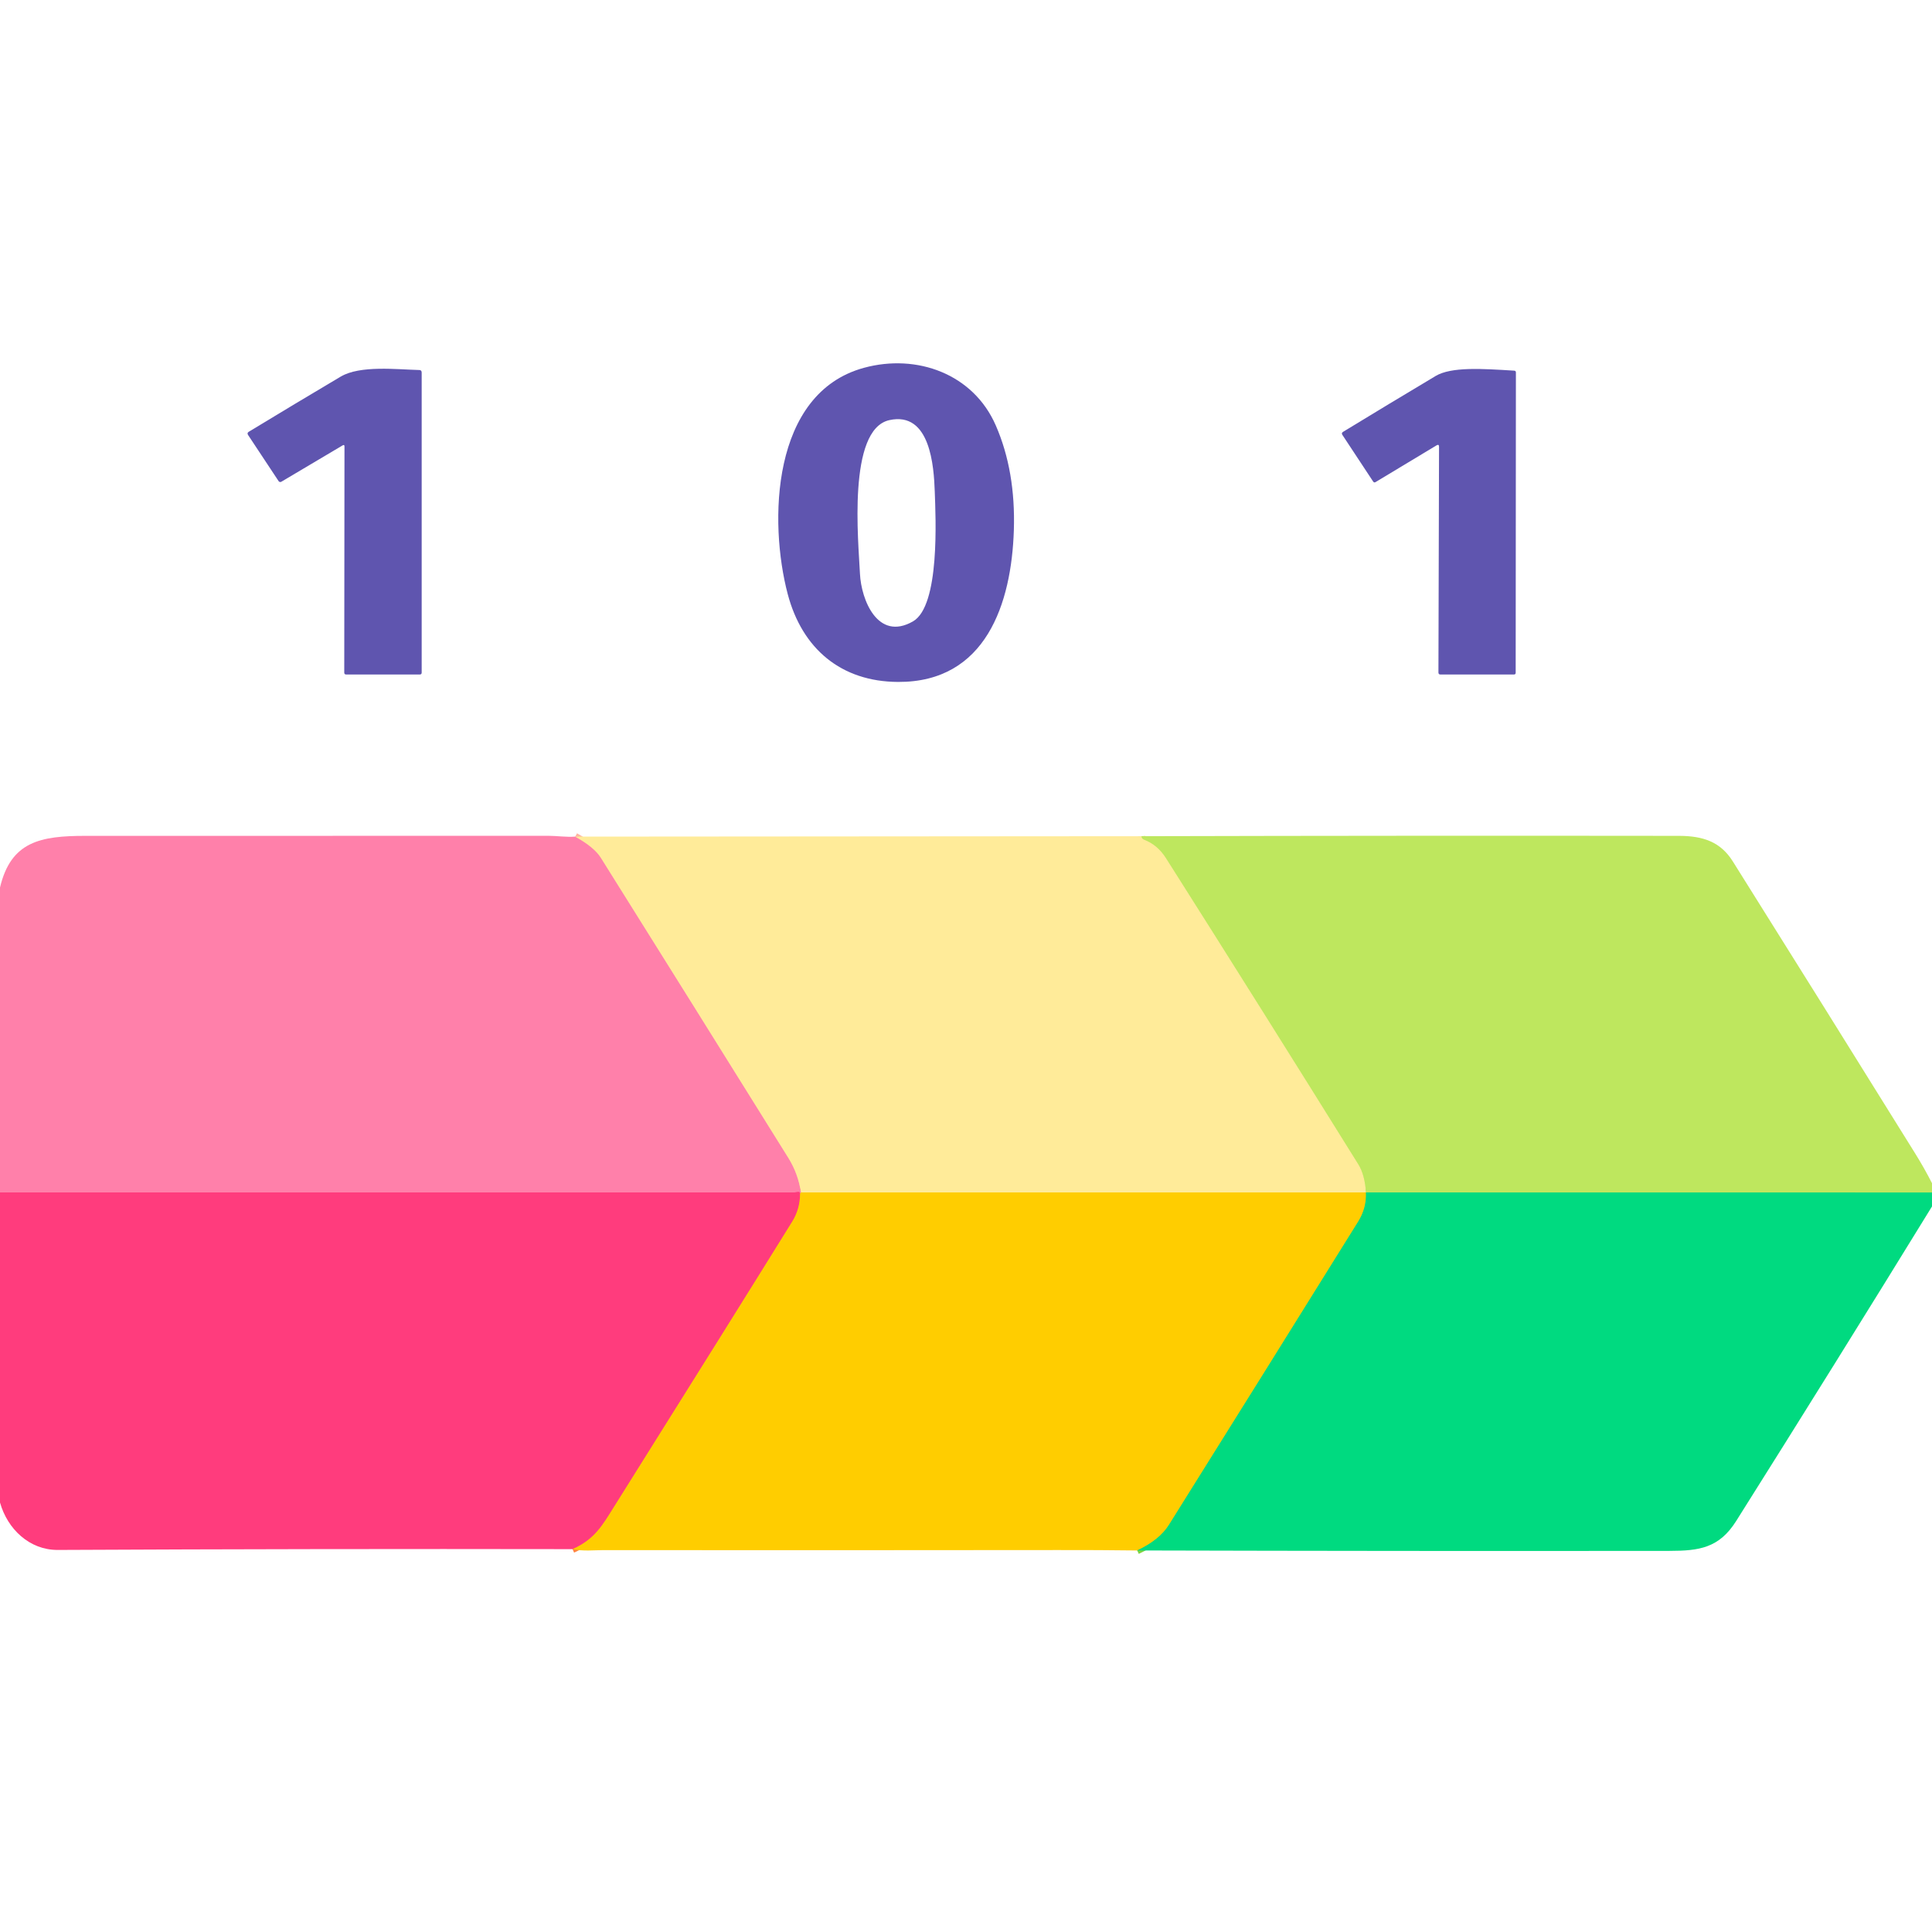
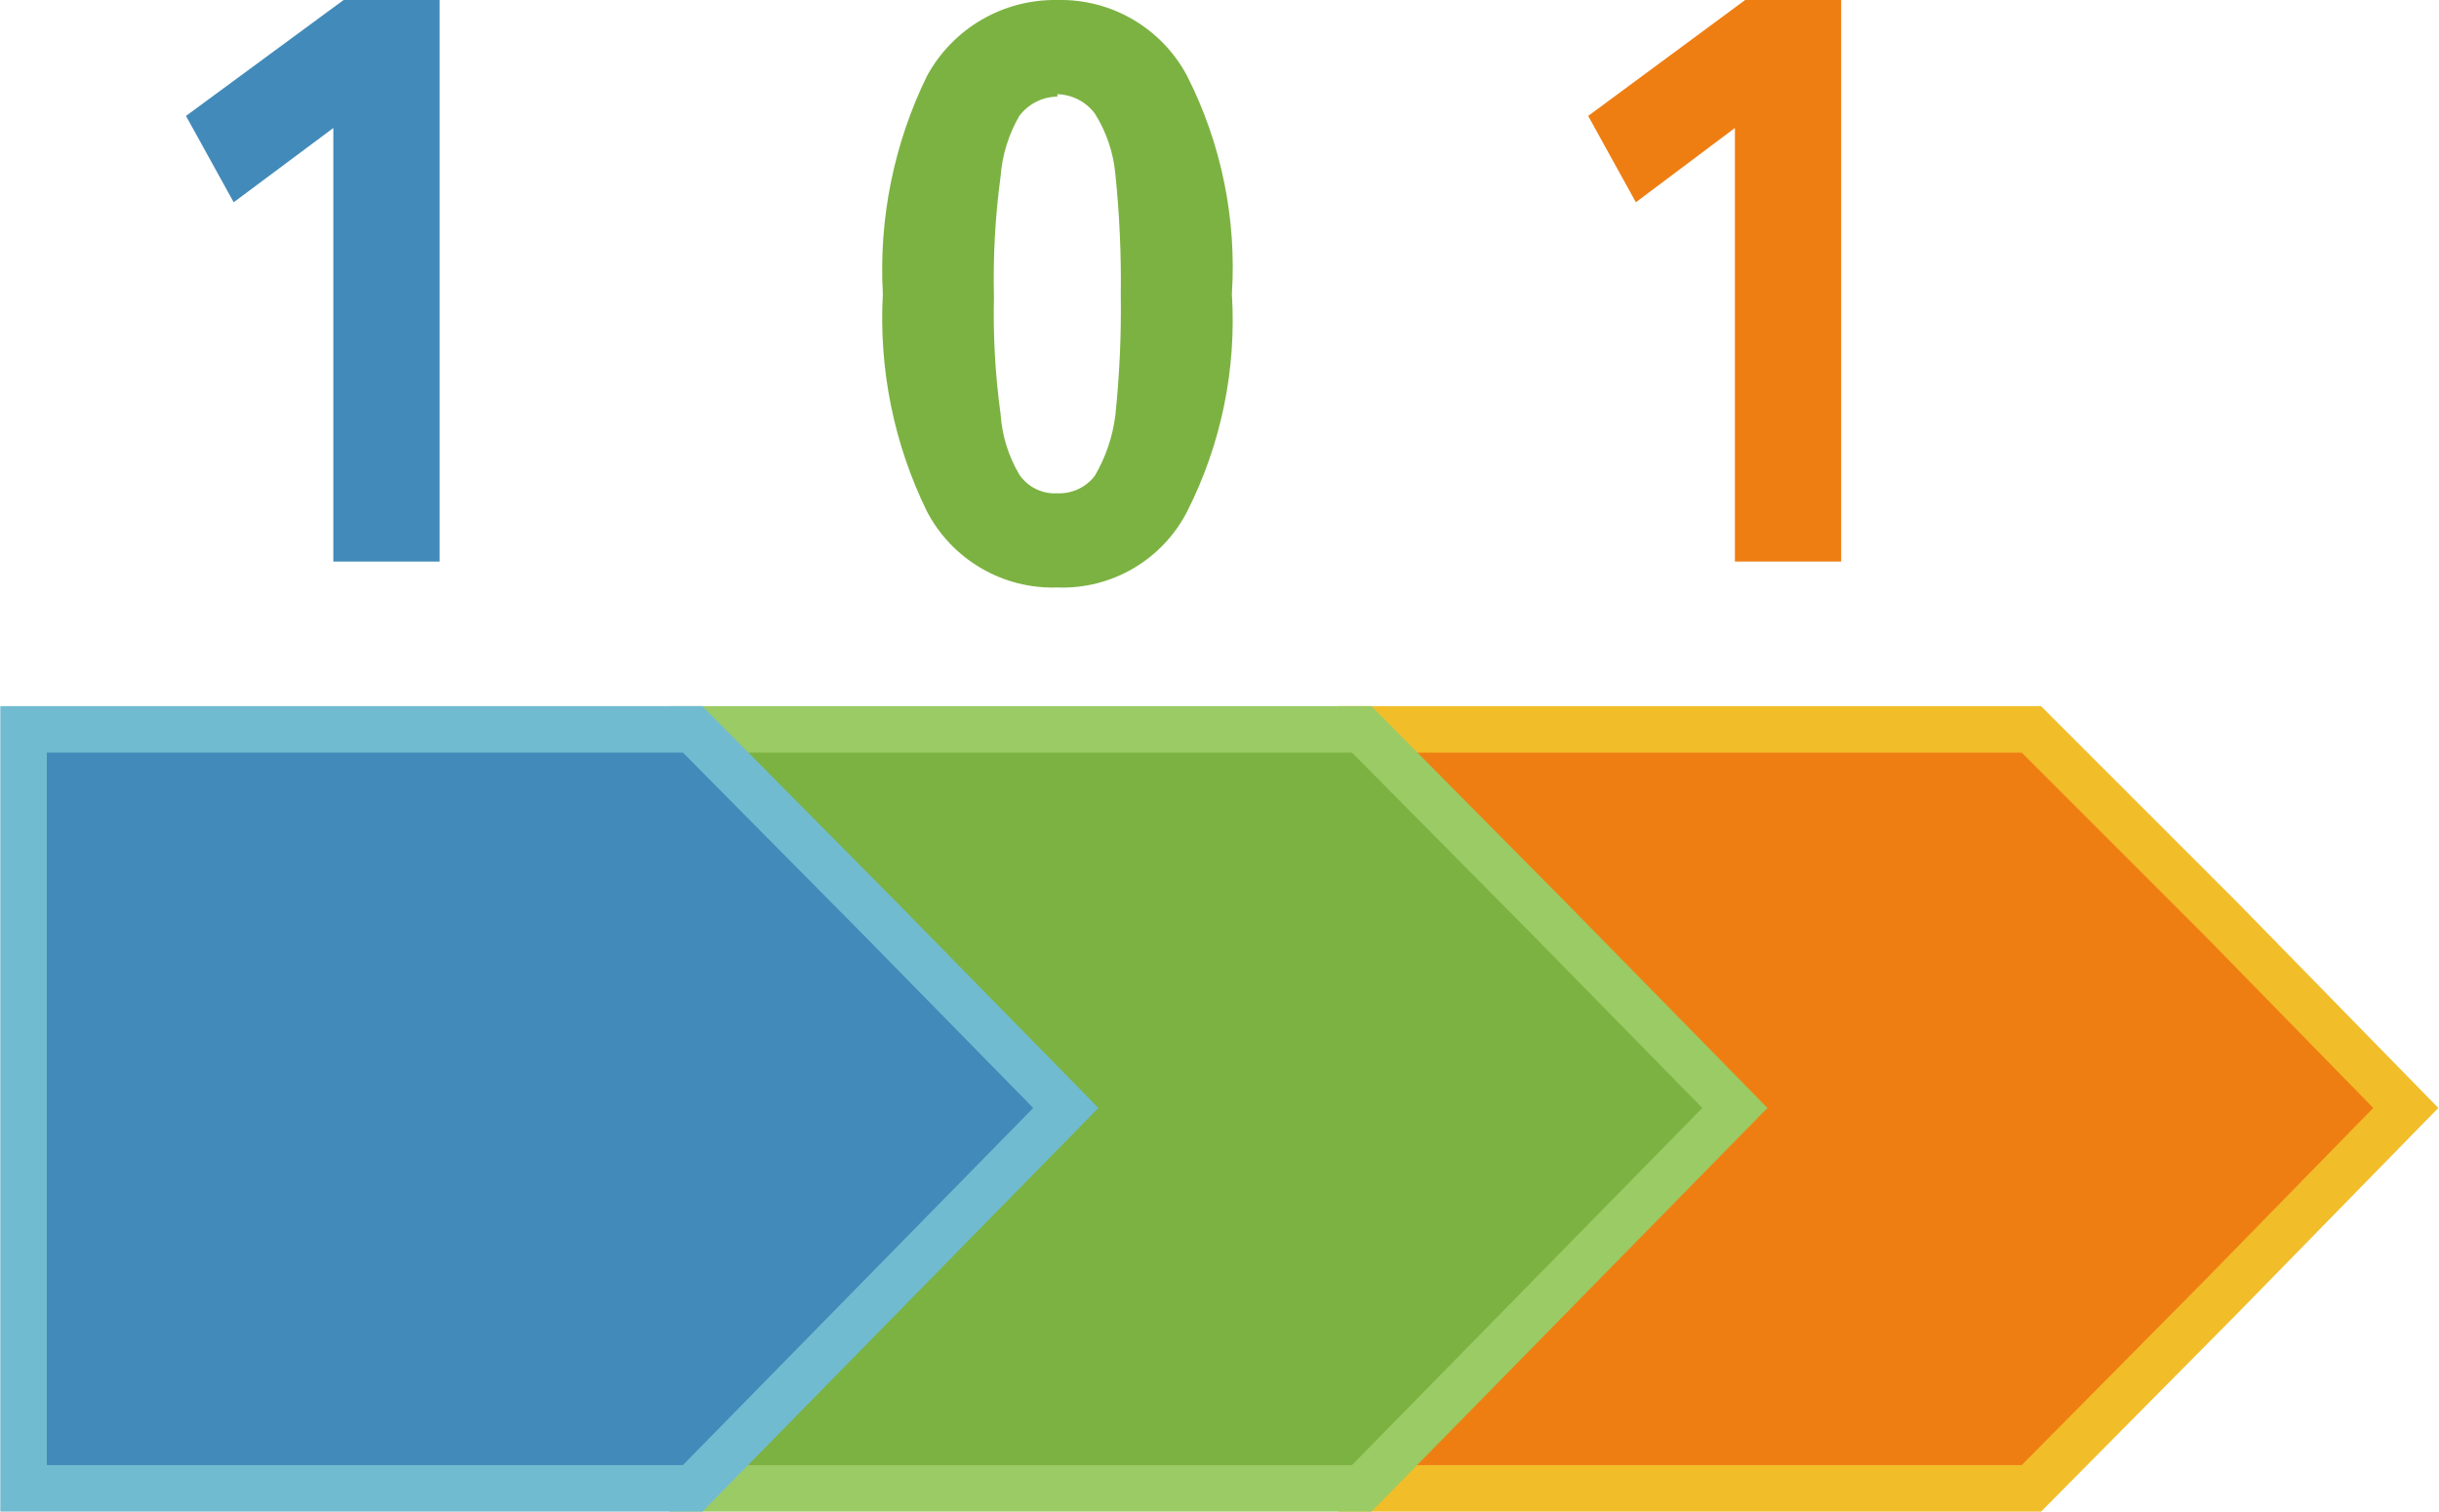
- <svg xmlns="http://www.w3.org/2000/svg" version="1.1" viewBox="0.00 0.00 512.00 512.00">
-   <g stroke-width="2.00" fill="none" stroke-linecap="butt">
-     <path stroke="#ffb6a2" vector-effect="non-scaling-stroke" d="   M 152.43 221.71   Q 157.45 224.48 159.22 227.29   Q 184.12 267.03 208.91 306.83   Q 211.53 311.03 212.26 316.00" />
-     <path stroke="#ffa755" vector-effect="non-scaling-stroke" d="   M 212.26 316.00   Q 212.26 316.21 212.04 316.25" />
-     <path stroke="#ff5e94" vector-effect="non-scaling-stroke" d="   M 212.04 316.25   C 211.86 315.58 211.11 316.00 210.64 316.00   Q 105.32 315.99 0.00 316.01" />
-     <path stroke="#dfe97c" vector-effect="non-scaling-stroke" d="   M 302.50 221.60   Q 302.56 222.28 303.22 222.53   Q 306.76 223.87 309.01 227.42   Q 334.66 267.88 359.97 308.54   Q 361.69 311.30 362.00 316.01" />
-     <path stroke="#ffdc4d" vector-effect="non-scaling-stroke" d="   M 362.00 316.01   L 212.26 316.00" />
-     <path stroke="#5fe16f" vector-effect="non-scaling-stroke" d="   M 512.00 316.03   L 362.00 316.01" />
-     <path stroke="#ff853f" vector-effect="non-scaling-stroke" d="   M 212.04 316.25   Q 212.03 320.40 209.97 323.71   Q 194.61 348.50 162.86 399.12   C 159.57 404.36 157.64 407.90 151.73 410.54" />
-     <path stroke="#80d440" vector-effect="non-scaling-stroke" d="   M 362.00 316.01   Q 362.18 320.13 359.95 323.72   Q 334.94 363.93 309.81 404.07   Q 307.27 408.13 301.36 410.89" />
+ <svg xmlns="http://www.w3.org/2000/svg" viewBox="0 0 40.39 25.04">
+   <defs>
+     <style>.cls-1,.cls-6{fill:#ef7e12;}.cls-1{stroke:#f1bd29;}.cls-1,.cls-2,.cls-3{stroke-miterlimit:10;stroke-width:0.77px;fill-rule:evenodd;}.cls-2,.cls-5{fill:#7cb242;}.cls-2{stroke:#9bcb64;}.cls-3,.cls-4{fill:#428ab9;}.cls-3{stroke:#71bbd1;}</style>
+   </defs>
+   <g id="Слой_2" data-name="Слой 2">
+     <g id="Слой_1-2" data-name="Слой 1">
+       <polygon class="cls-1" points="22.55 12.08 33.64 12.08 36.76 15.2 39.84 18.35 36.76 21.5 33.64 24.65 22.55 24.65 22.55 12.08" />
+       <polygon class="cls-2" points="11.47 12.08 22.55 12.08 25.64 15.2 28.73 18.35 25.64 21.5 22.55 24.65 11.47 24.65 11.47 12.08" />
+       <polygon class="cls-3" points="0.39 12.08 11.47 12.08 14.56 15.2 17.65 18.35 14.56 21.5 11.47 24.65 0.39 24.65 0.39 12.08" />
+       <polygon class="cls-4" points="7.28 0 7.28 9.3 5.52 9.3 5.52 2.12 3.87 3.35 3.08 1.92 5.69 0 7.28 0" />
+       <path class="cls-5" d="M17.51,0a2.37,2.37,0,0,1,2.15,1.26,7,7,0,0,1,.74,3.61,7,7,0,0,1-.74,3.6,2.32,2.32,0,0,1-2.15,1.26,2.35,2.35,0,0,1-2.16-1.26,7.28,7.28,0,0,1-.73-3.6,7.3,7.3,0,0,1,.73-3.61A2.41,2.41,0,0,1,17.51,0Zm0,1.6a.8.8,0,0,0-.63.32,2.35,2.35,0,0,0-.31,1,12.65,12.65,0,0,0-.11,2,12.17,12.17,0,0,0,.11,1.94,2.26,2.26,0,0,0,.31,1,.71.71,0,0,0,.63.31.74.74,0,0,0,.62-.29,2.61,2.61,0,0,0,.34-1,16.79,16.79,0,0,0,.09-2,17.1,17.1,0,0,0-.09-2,2.26,2.26,0,0,0-.34-1,.8.8,0,0,0-.62-.32Z" />
+       <polygon class="cls-6" points="30.49 0 30.49 9.3 28.73 9.3 28.73 2.12 27.09 3.35 26.3 1.92 28.9 0 30.49 0" />
+     </g>
  </g>
-   <path fill="#5f55af" d="   M 228.97 97.47   C 242.97 93.66 257.95 99.07 263.90 112.76   Q 269.18 124.88 268.68 140.51   C 268.06 159.89 261.30 180.84 237.98 180.72   C 222.88 180.64 212.59 171.92 208.76 157.46   C 203.72 138.39 204.34 104.17 228.97 97.47   Z   M 247.72 130.25   C 247.49 123.78 246.59 108.92 235.68 111.34   C 224.53 113.82 227.50 143.58 227.90 152.07   C 228.23 158.93 232.59 170.01 241.94 164.68   C 249.15 160.57 247.96 137.09 247.72 130.25   Z" />
-   <path fill="#5f55af" d="   M 90.80 118.03   L 74.55 127.67   A 0.54 0.53 58.2 0 1 73.83 127.50   L 65.74 115.27   Q 65.40 114.74 65.93 114.42   Q 78.09 107.04 90.28 99.81   C 95.45 96.75 105.15 97.91 111.11 98.06   Q 111.75 98.07 111.75 98.72   L 111.75 178.25   Q 111.75 178.75 111.25 178.75   L 91.74 178.75   Q 91.23 178.75 91.23 178.24   L 91.29 118.31   Q 91.29 117.74 90.80 118.03   Z" />
-   <path fill="#5f55af" d="   M 380.69 118.03   L 364.55 127.75   Q 364.15 128.00 363.89 127.60   L 355.75 115.26   Q 355.41 114.76 355.93 114.44   Q 368.15 106.99 380.42 99.66   C 384.62 97.15 392.76 97.70 401.28 98.23   Q 401.73 98.26 401.73 98.70   L 401.67 178.29   Q 401.67 178.75 401.21 178.75   L 381.73 178.75   Q 381.20 178.75 381.20 178.22   L 381.36 118.41   Q 381.37 117.63 380.69 118.03   Z" />
-   <path fill="#ff80aa" d="   M 152.43 221.71   Q 157.45 224.48 159.22 227.29   Q 184.12 267.03 208.91 306.83   Q 211.53 311.03 212.26 316.00   Q 212.26 316.21 212.04 316.25   C 211.86 315.58 211.11 316.00 210.64 316.00   Q 105.32 315.99 0.00 316.01   L 0.00 235.21   C 2.89 222.96 10.76 221.52 22.63 221.51   Q 84.08 221.49 145.52 221.50   C 147.52 221.50 150.11 221.89 152.43 221.71   Z" />
-   <path fill="#ffeb99" d="   M 302.50 221.60   Q 302.56 222.28 303.22 222.53   Q 306.76 223.87 309.01 227.42   Q 334.66 267.88 359.97 308.54   Q 361.69 311.30 362.00 316.01   L 212.26 316.00   Q 211.53 311.03 208.91 306.83   Q 184.12 267.03 159.22 227.29   Q 157.45 224.48 152.43 221.71   L 302.50 221.60   Z" />
-   <path fill="#bee75e" d="   M 302.50 221.60   Q 373.71 221.42 444.92 221.51   C 451.31 221.52 455.95 223.07 459.22 228.29   Q 483.47 266.94 507.55 305.69   Q 509.95 309.54 512.00 313.56   L 512.00 316.03   L 362.00 316.01   Q 361.69 311.30 359.97 308.54   Q 334.66 267.88 309.01 227.42   Q 306.76 223.87 303.22 222.53   Q 302.56 222.28 302.50 221.60   Z" />
-   <path fill="#ff3c7d" d="   M 212.04 316.25   Q 212.03 320.40 209.97 323.71   Q 194.61 348.50 162.86 399.12   C 159.57 404.36 157.64 407.90 151.73 410.54   Q 83.55 410.42 15.31 410.75   C 7.81 410.79 1.97 405.21 0.00 398.18   L 0.00 316.01   Q 105.32 315.99 210.64 316.00   C 211.11 316.00 211.86 315.58 212.04 316.25   Z" />
-   <path fill="#ffcd00" d="   M 212.26 316.00   L 362.00 316.01   Q 362.18 320.13 359.95 323.72   Q 334.94 363.93 309.81 404.07   Q 307.27 408.13 301.36 410.89   Q 291.14 410.76 280.56 410.78   Q 220.20 410.85 159.83 410.80   C 157.44 410.80 154.54 411.14 151.73 410.54   C 157.64 407.90 159.57 404.36 162.86 399.12   Q 194.61 348.50 209.97 323.71   Q 212.03 320.40 212.04 316.25   Q 212.26 316.21 212.26 316.00   Z" />
-   <path fill="#00da80" d="   M 362.00 316.01   L 512.00 316.03   L 512.00 319.72   Q 486.34 361.44 460.10 403.09   C 455.59 410.25 450.30 410.99 442.44 411.00   Q 372.07 411.08 301.36 410.89   Q 307.27 408.13 309.81 404.07   Q 334.94 363.93 359.95 323.72   Q 362.18 320.13 362.00 316.01   Z" />
</svg>
